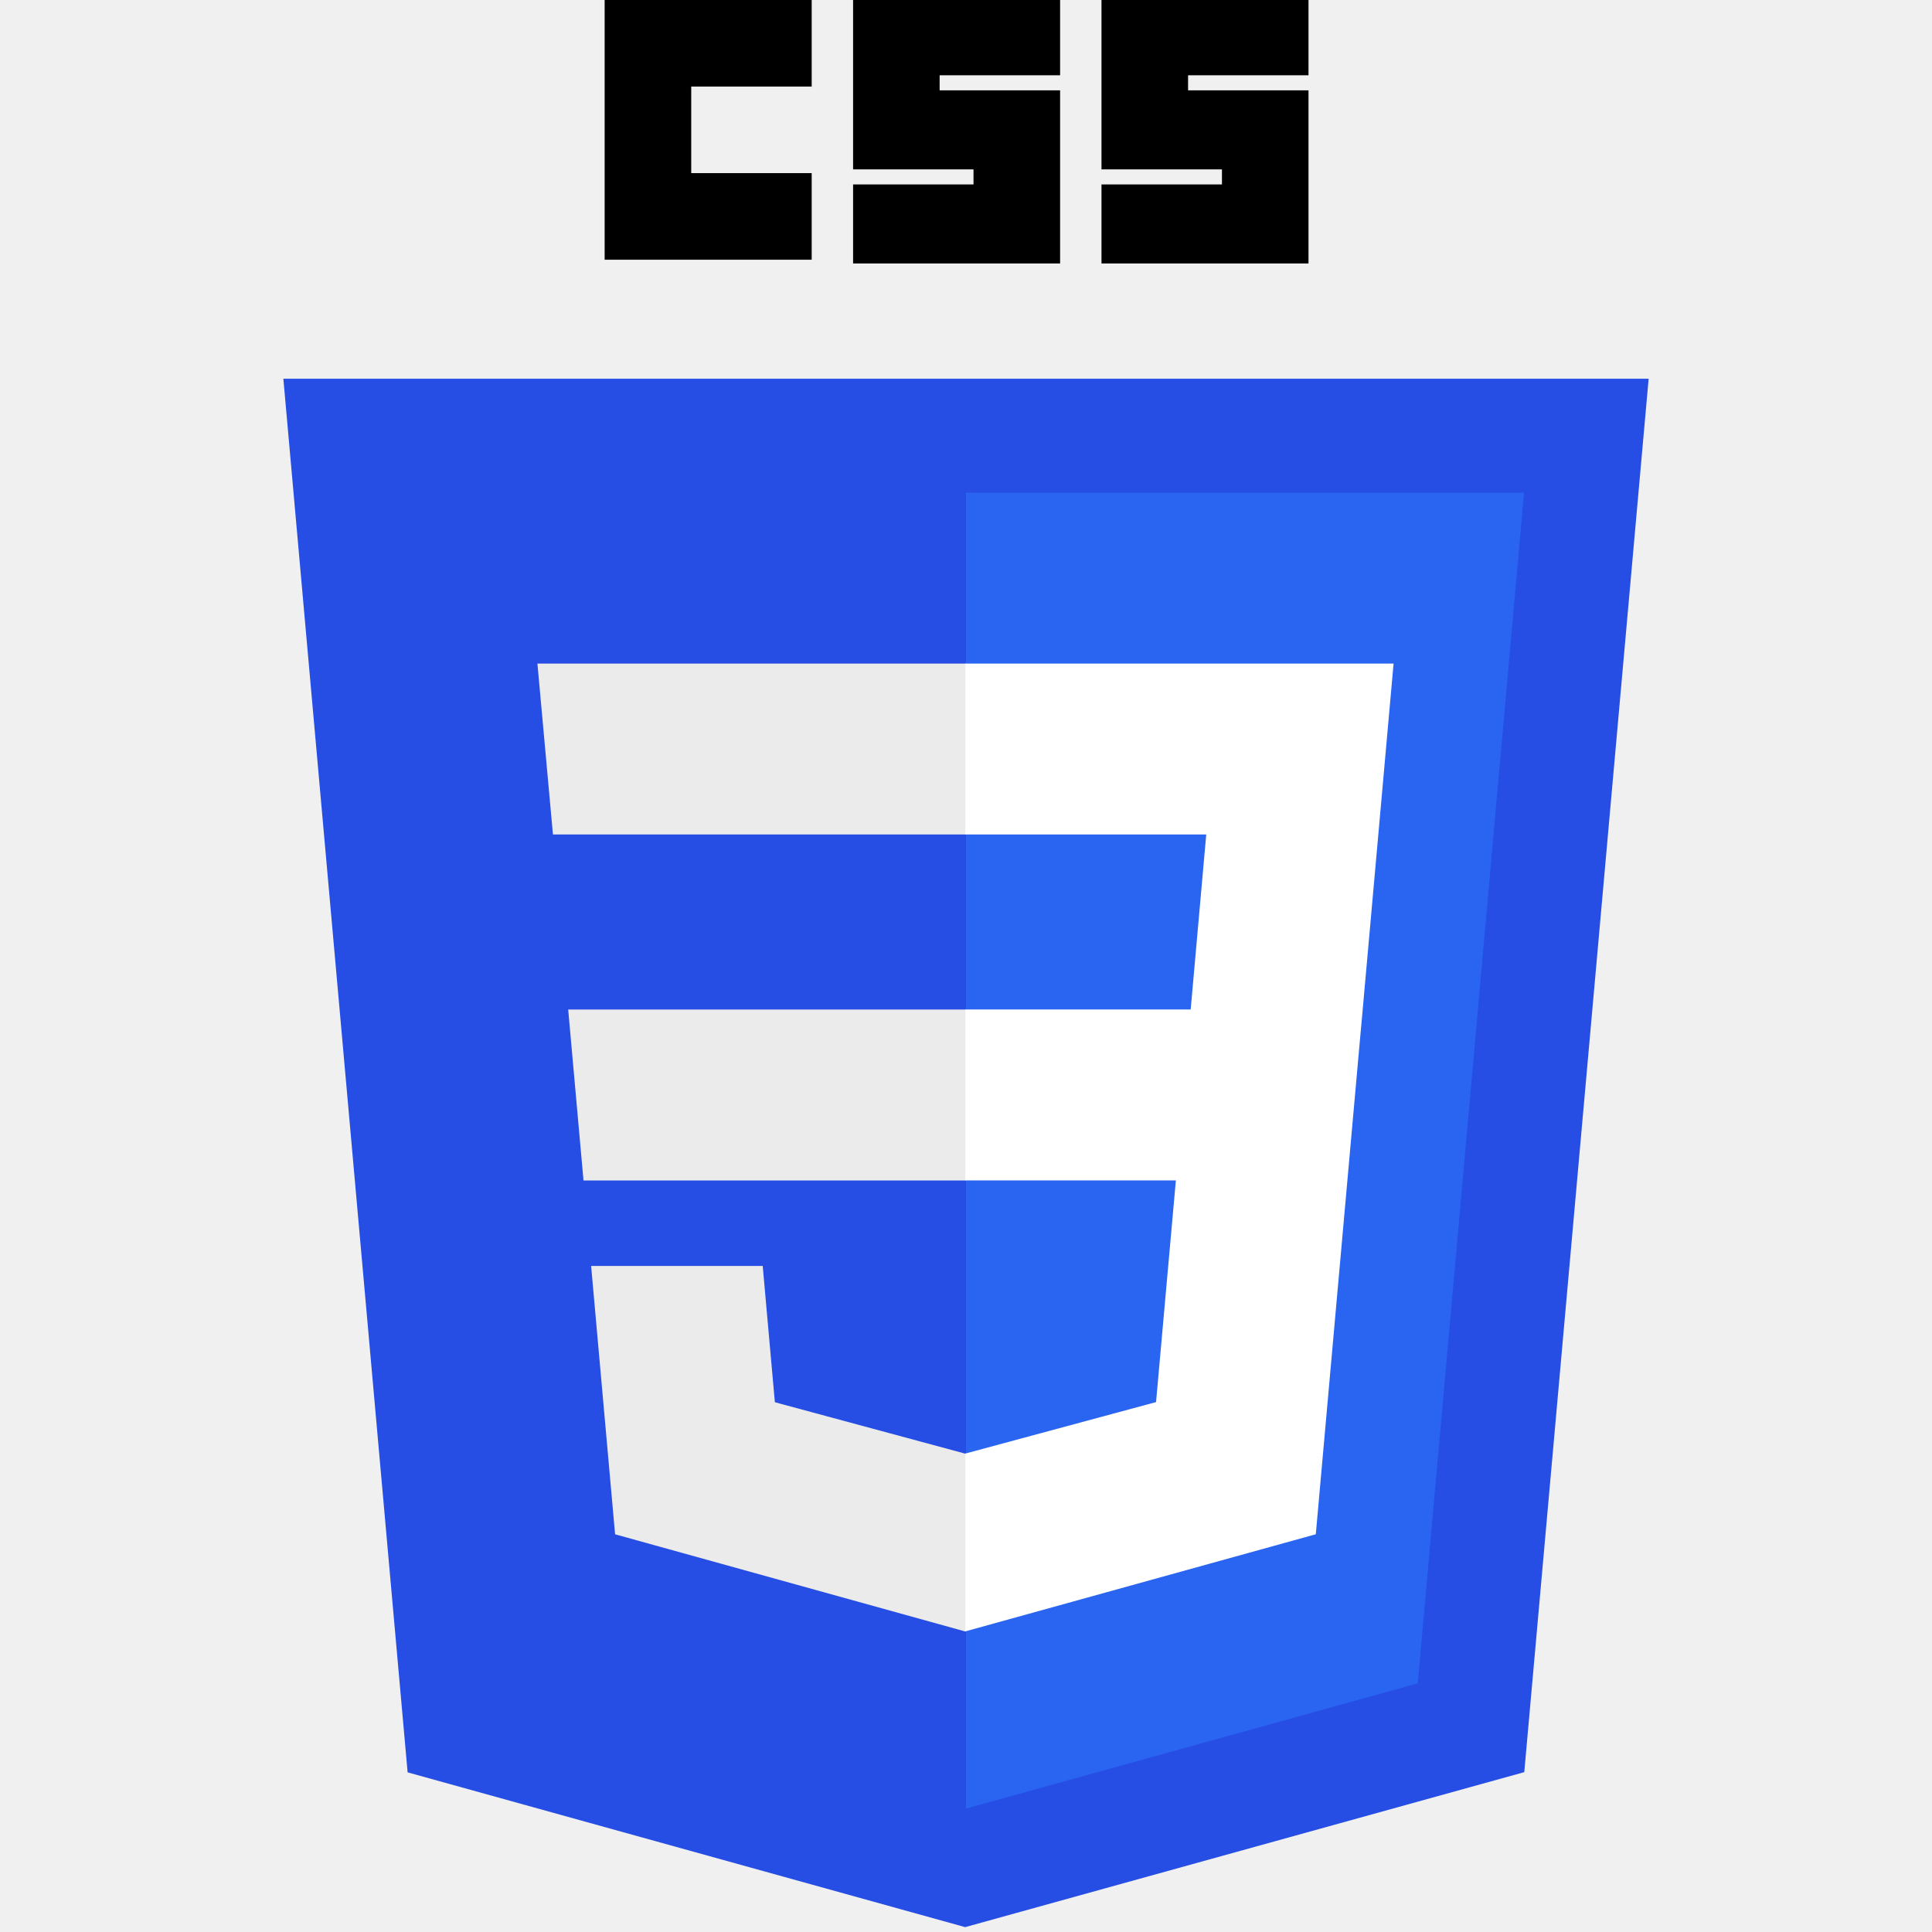
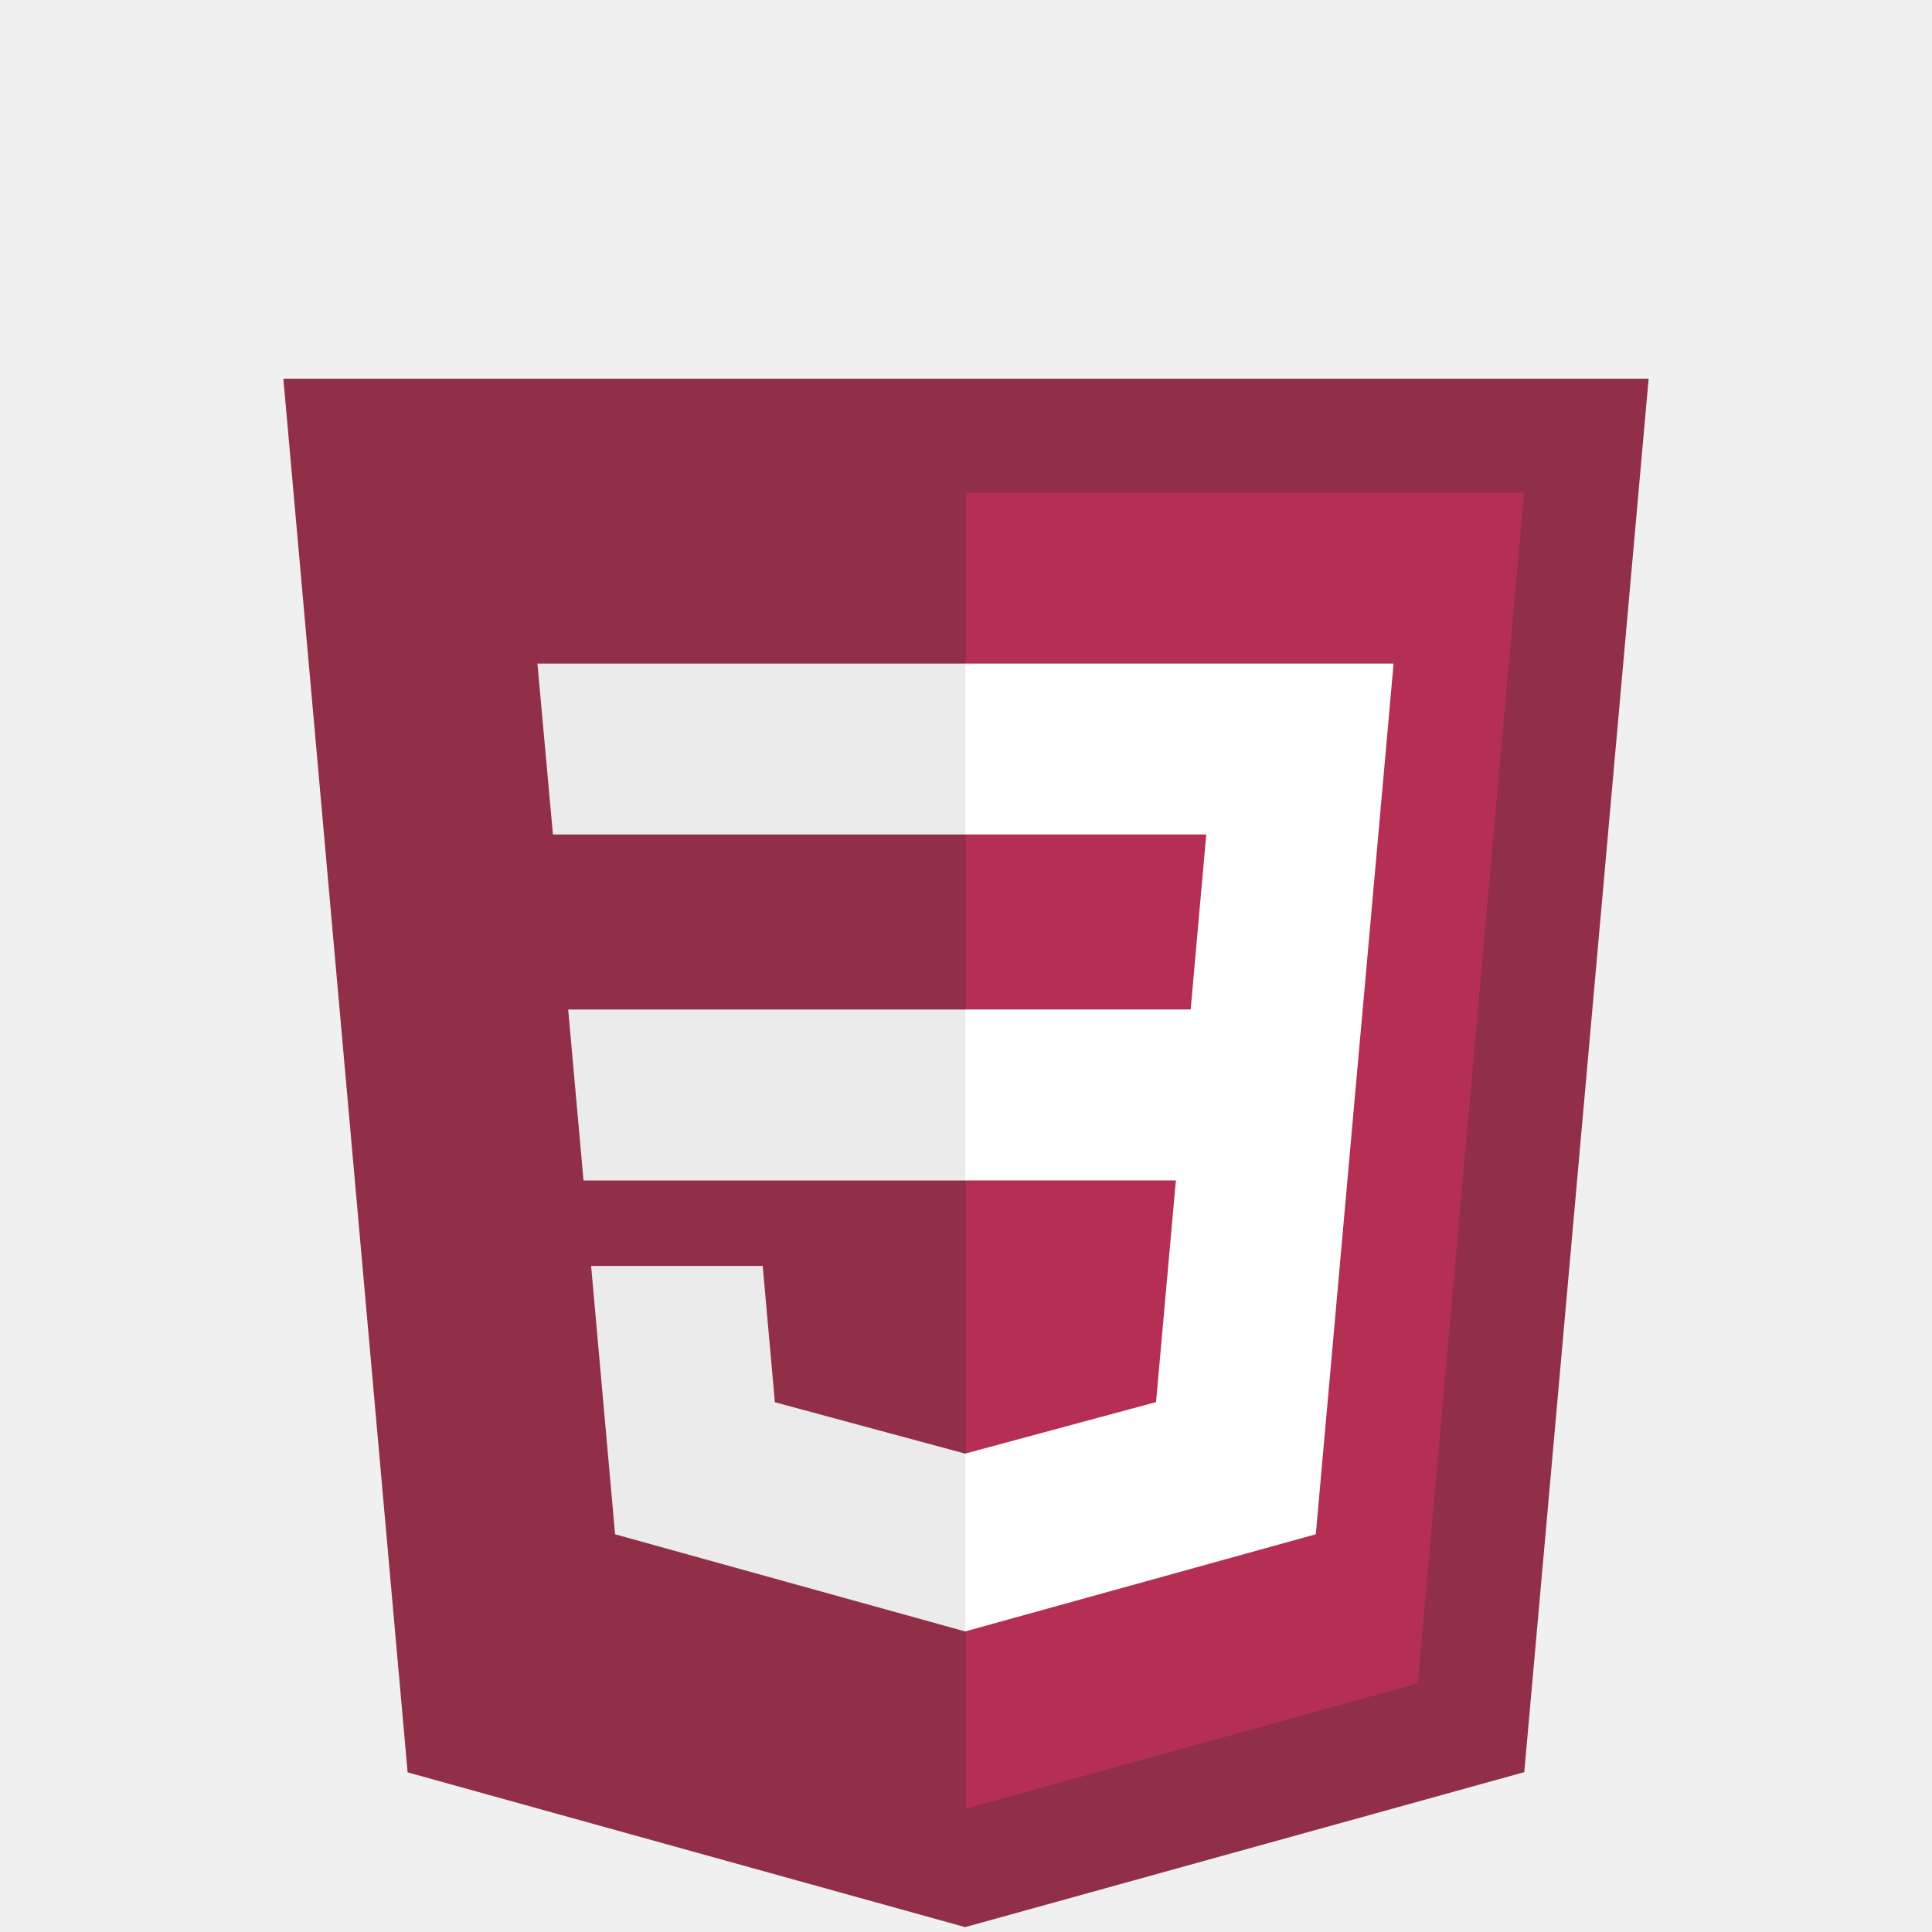
<svg xmlns="http://www.w3.org/2000/svg" width="70" height="70" viewBox="0 0 40 54" fill="none">
-   <path d="M19.977 53.864L4.393 49.538L0.92 10.586H39.08L35.604 49.532L19.977 53.864Z" fill="#264DE4" />
-   <path d="M32.627 47.05L35.598 13.77H20V50.551L32.627 47.05Z" fill="#2965F1" />
+   <path d="M19.977 53.864L4.393 49.538L0.92 10.586H39.08L35.604 49.532L19.977 53.864Z" fill="#912F48" />
+   <path d="M32.627 47.05L35.598 13.77H20V50.551L32.627 47.05Z" fill="#B42F53" />
  <path d="M8.881 28.217L9.309 32.994H20V28.217H8.881Z" fill="#EBEBEB" />
  <path d="M8.021 18.547L8.455 23.324H20V18.547H8.021Z" fill="#EBEBEB" />
  <path d="M20 40.624L19.979 40.63L14.658 39.193L14.318 35.383H9.522L10.192 42.884L19.978 45.6L20 45.594V40.624Z" fill="#EBEBEB" />
-   <path d="M9.9 0H15.687V2.42H12.32V4.839H15.687V7.259H9.9V0Z" fill="black" />
-   <path d="M16.844 0H22.63V2.104H19.263V2.525H22.63V7.364H16.844V5.155H20.21V4.734H16.844V0Z" fill="black" />
-   <path d="M23.787 0H29.573V2.104H26.207V2.525H29.573V7.364H23.787V5.155H27.154V4.734H23.787V0Z" fill="black" />
  <path d="M31.088 28.216L31.951 18.547H19.983V23.324H26.715L26.28 28.216H19.983V32.993H25.866L25.312 39.189L19.983 40.627V45.597L29.777 42.883L29.849 42.076L30.972 29.499L31.088 28.216Z" fill="white" />
</svg>
